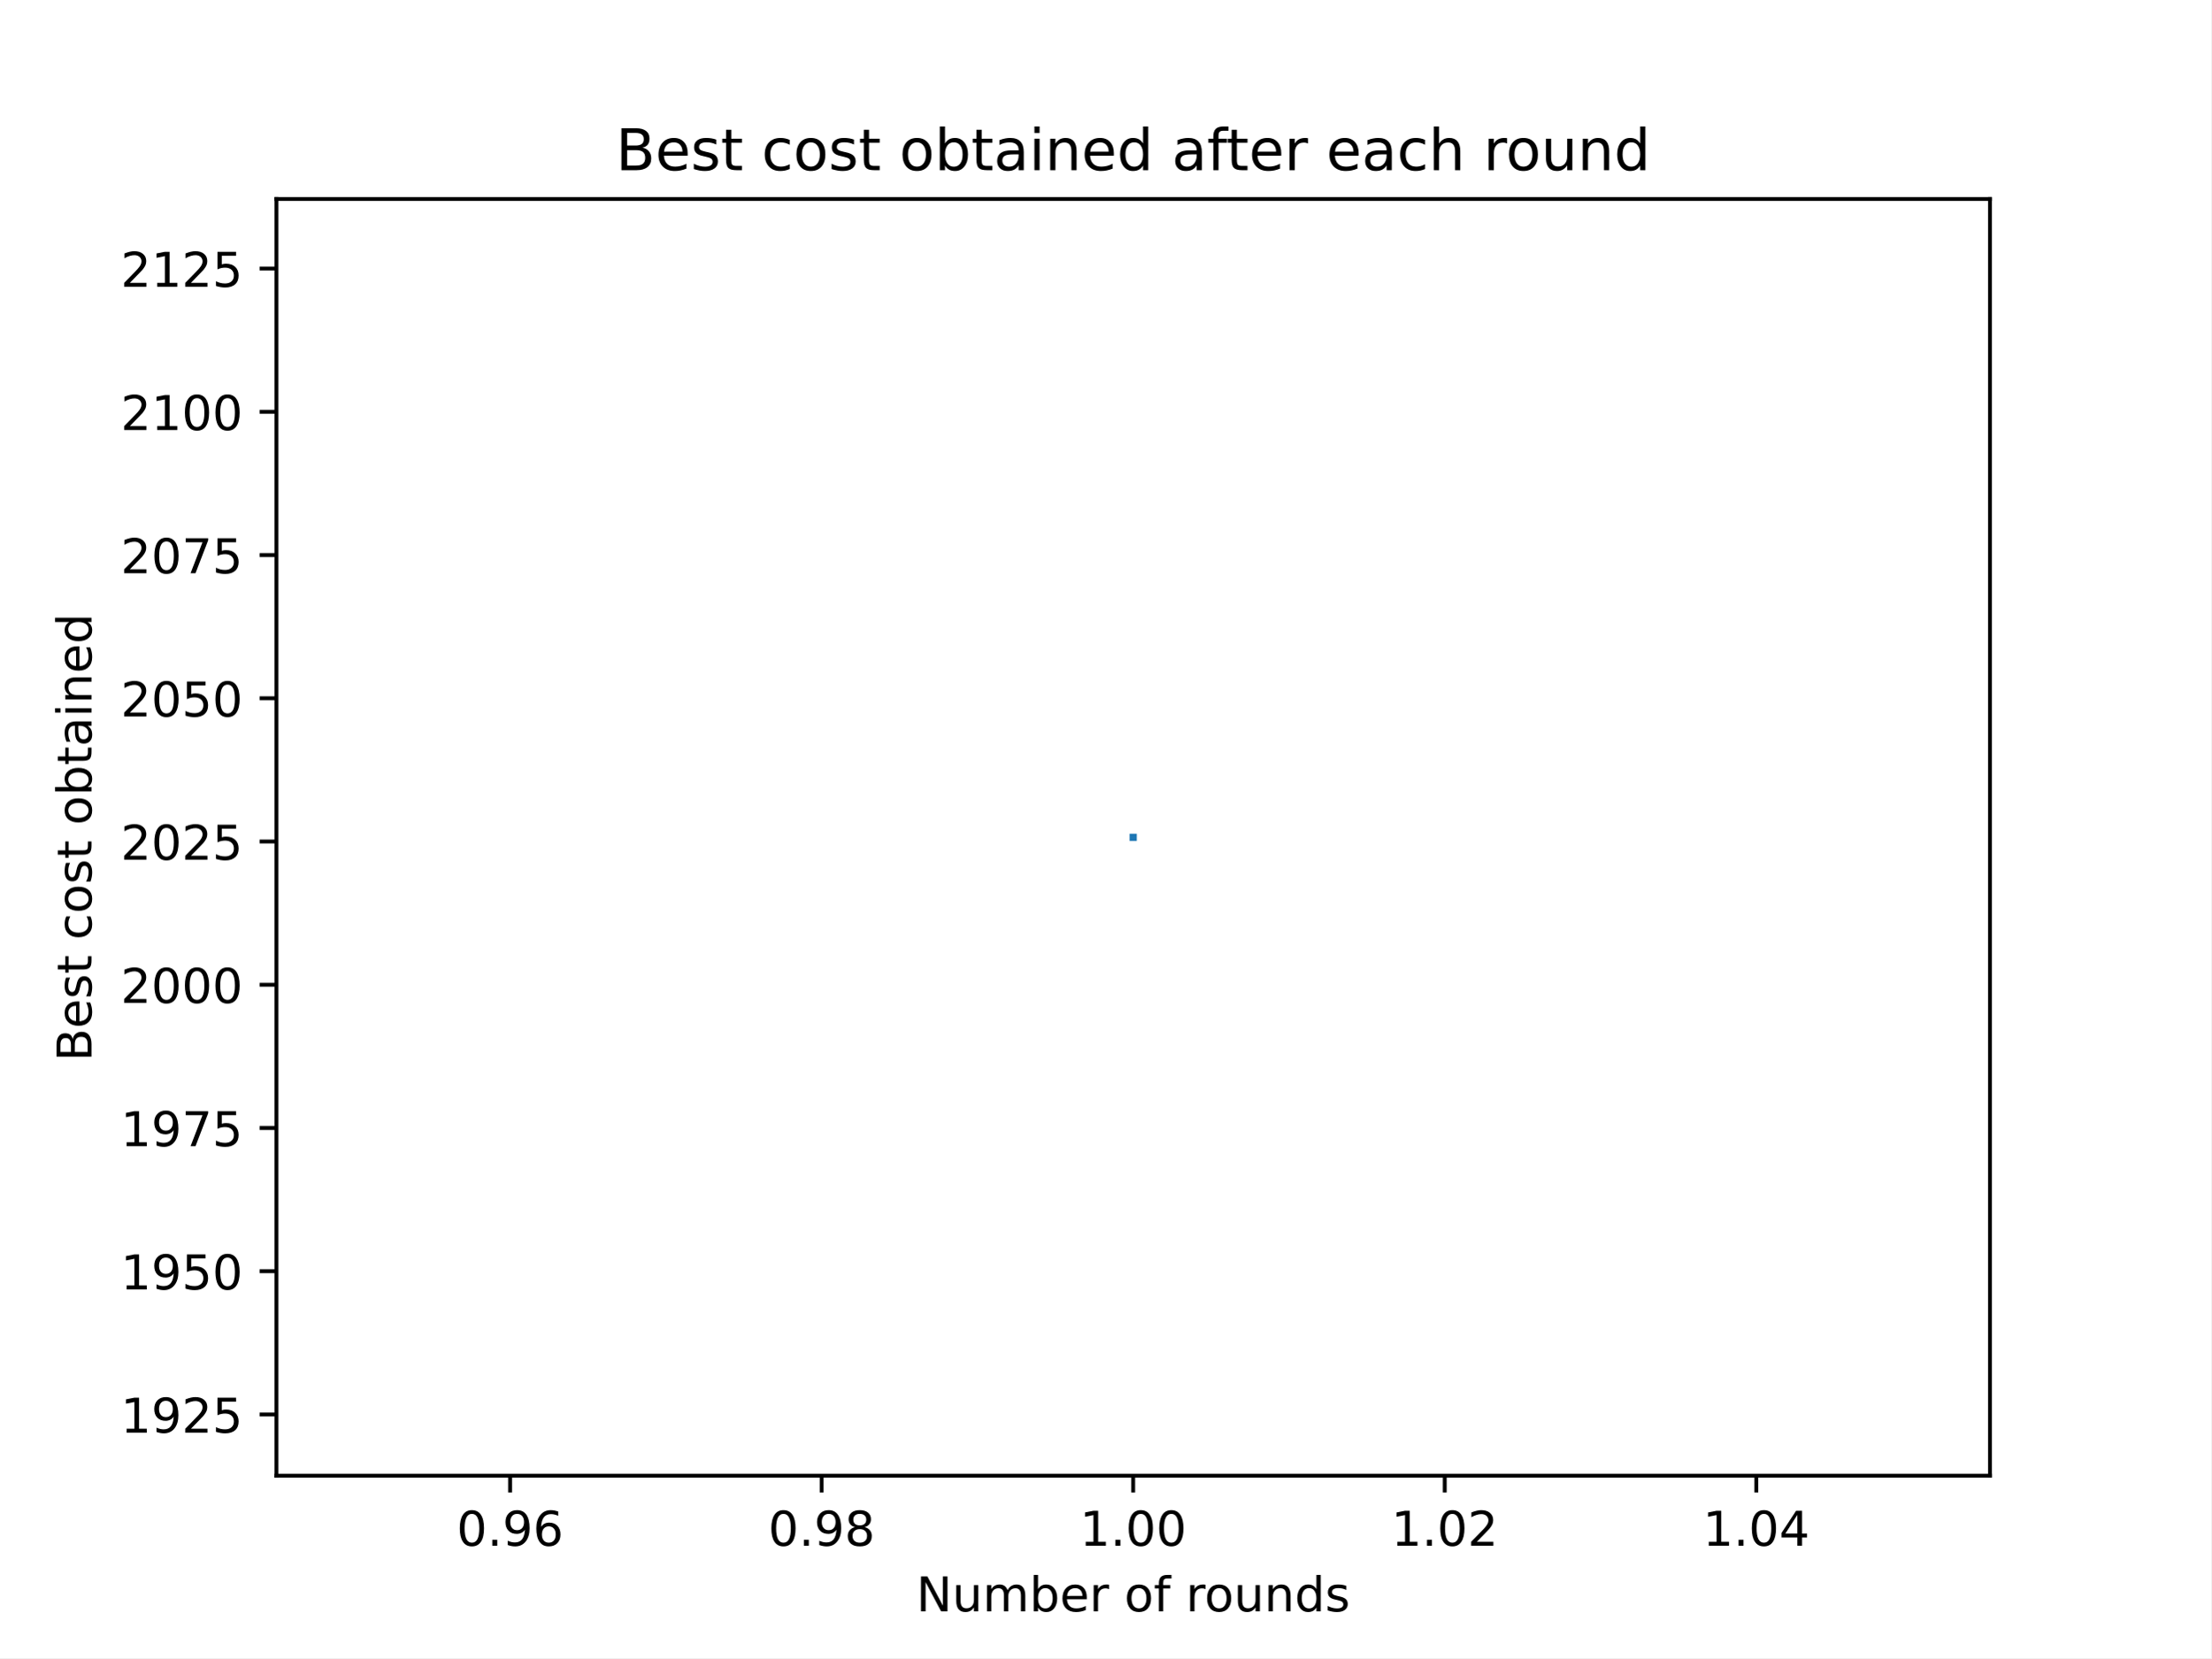
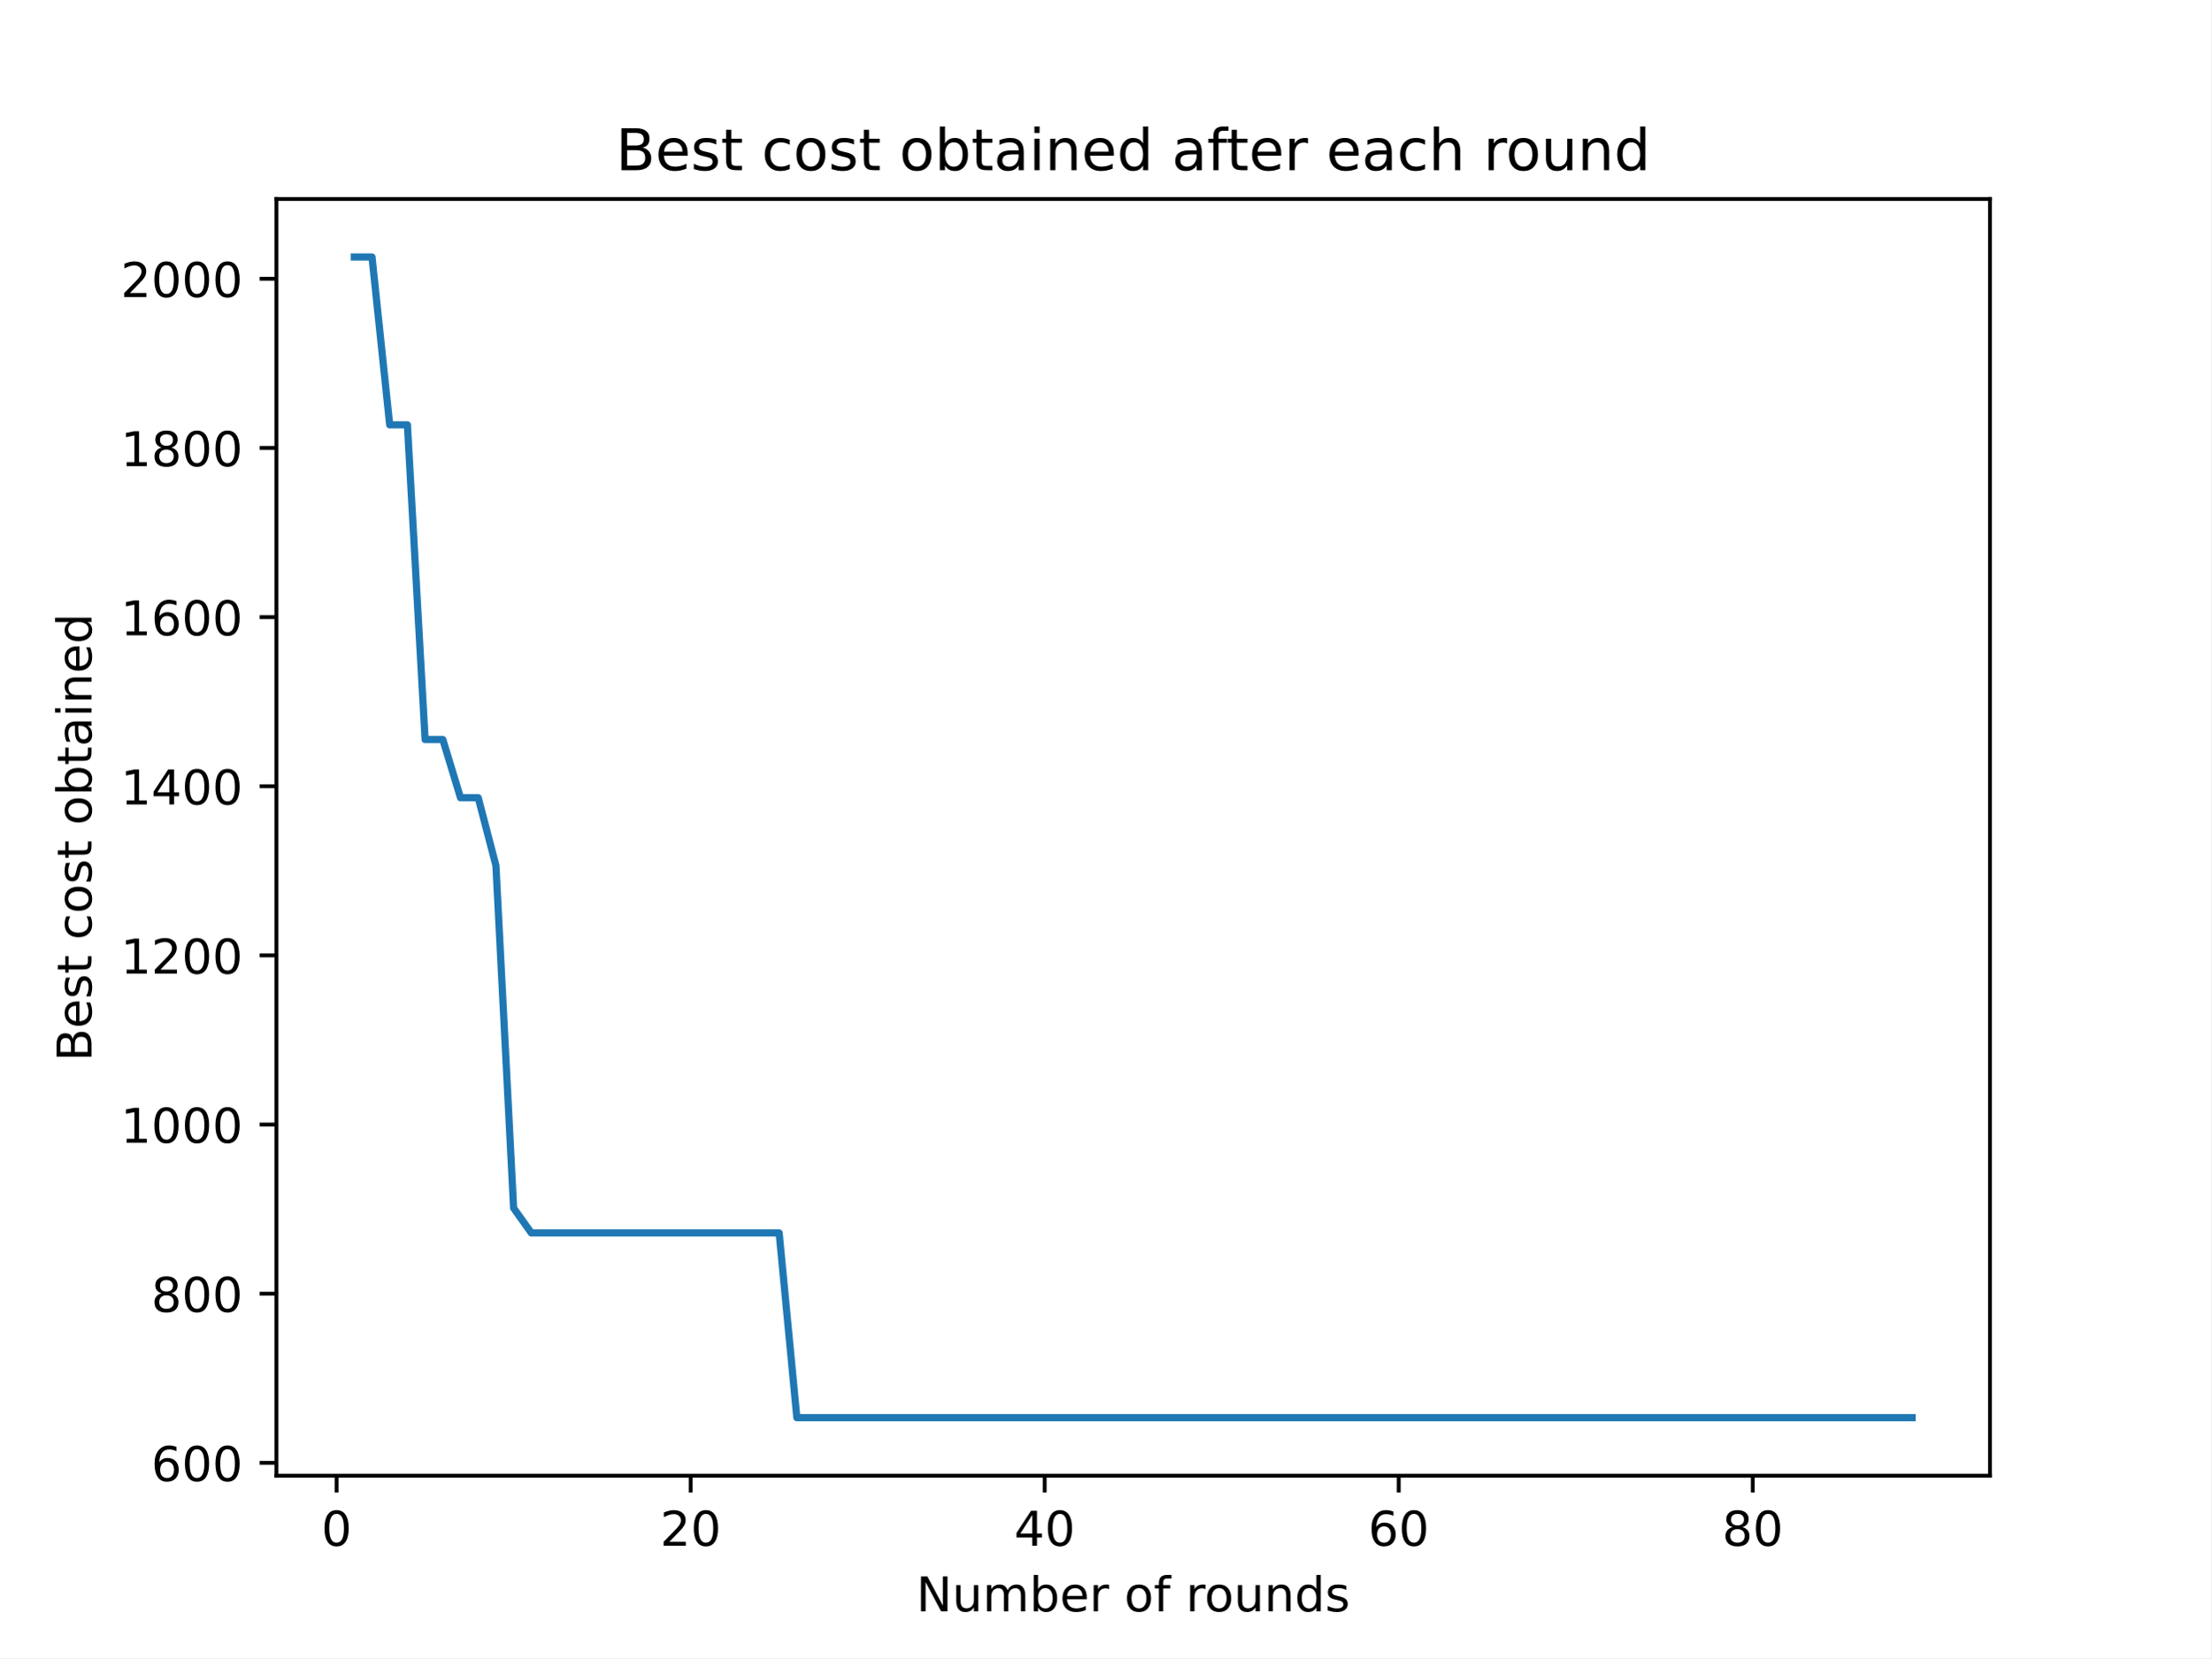
<svg xmlns="http://www.w3.org/2000/svg" xmlns:xlink="http://www.w3.org/1999/xlink" height="345.6pt" version="1.1" viewBox="0 0 460.8 345.6" width="460.8pt">
  <defs>
    <style type="text/css">*{stroke-linecap:butt;stroke-linejoin:round;}</style>
  </defs>
  <g id="figure_1">
    <g id="patch_1">
      <path d="M 0 345.6  L 460.8 345.6  L 460.8 0  L 0 0  z " style="fill:#ffffff;" />
    </g>
    <g id="axes_1">
      <g id="patch_2">
        <path d="M 57.6 307.584  L 414.72 307.584  L 414.72 41.472  L 57.6 41.472  z " style="fill:#ffffff;" />
      </g>
      <g id="matplotlib.axis_1">
        <g id="xtick_1">
          <g id="line2d_1">
            <defs>
-               <path d="M 0 0  L 0 3.5  " id="mc50221a71f" style="stroke:#000000;stroke-width:0.8;" />
+               <path d="M 0 0  L 0 3.5  " id="mb5a90356cd" style="stroke:#000000;stroke-width:0.8;" />
            </defs>
            <g>
-               <use style="stroke:#000000;stroke-width:0.8;" x="106.298" xlink:href="#mc50221a71f" y="307.584" />
+               <use style="stroke:#000000;stroke-width:0.8;" x="70.143" xlink:href="#mb5a90356cd" y="307.584" />
            </g>
          </g>
          <g id="text_1">
-             <g transform="translate(95.16537 322.1824)scale(0.1 -0.1)">
+             <g transform="translate(66.96222 322.1824)scale(0.1 -0.1)">
              <defs>
                <path d="M 31.781 66.406  Q 24.172 66.406 20.328 58.906  Q 16.5 51.422 16.5 36.375  Q 16.5 21.391 20.328 13.891  Q 24.172 6.391 31.781 6.391  Q 39.453 6.391 43.281 13.891  Q 47.125 21.391 47.125 36.375  Q 47.125 51.422 43.281 58.906  Q 39.453 66.406 31.781 66.406  z M 31.781 74.219  Q 44.047 74.219 50.516 64.516  Q 56.984 54.828 56.984 36.375  Q 56.984 17.969 50.516 8.266  Q 44.047 -1.422 31.781 -1.422  Q 19.531 -1.422 13.062 8.266  Q 6.594 17.969 6.594 36.375  Q 6.594 54.828 13.062 64.516  Q 19.531 74.219 31.781 74.219  z " id="DejaVuSans-48" />
-                 <path d="M 10.688 12.406  L 21 12.406  L 21 0  L 10.688 0  z " id="DejaVuSans-46" />
-                 <path d="M 10.984 1.516  L 10.984 10.5  Q 14.703 8.734 18.5 7.812  Q 22.312 6.891 25.984 6.891  Q 35.75 6.891 40.891 13.453  Q 46.047 20.016 46.781 33.406  Q 43.953 29.203 39.594 26.953  Q 35.25 24.703 29.984 24.703  Q 19.047 24.703 12.672 31.312  Q 6.297 37.938 6.297 49.422  Q 6.297 60.641 12.938 67.422  Q 19.578 74.219 30.609 74.219  Q 43.266 74.219 49.922 64.516  Q 56.594 54.828 56.594 36.375  Q 56.594 19.141 48.406 8.859  Q 40.234 -1.422 26.422 -1.422  Q 22.703 -1.422 18.891 -0.688  Q 15.094 0.047 10.984 1.516  z M 30.609 32.422  Q 37.25 32.422 41.125 36.953  Q 45.016 41.5 45.016 49.422  Q 45.016 57.281 41.125 61.844  Q 37.25 66.406 30.609 66.406  Q 23.969 66.406 20.094 61.844  Q 16.219 57.281 16.219 49.422  Q 16.219 41.5 20.094 36.953  Q 23.969 32.422 30.609 32.422  z " id="DejaVuSans-57" />
-                 <path d="M 33.016 40.375  Q 26.375 40.375 22.484 35.828  Q 18.609 31.297 18.609 23.391  Q 18.609 15.531 22.484 10.953  Q 26.375 6.391 33.016 6.391  Q 39.656 6.391 43.531 10.953  Q 47.406 15.531 47.406 23.391  Q 47.406 31.297 43.531 35.828  Q 39.656 40.375 33.016 40.375  z M 52.594 71.297  L 52.594 62.312  Q 48.875 64.062 45.094 64.984  Q 41.312 65.922 37.594 65.922  Q 27.828 65.922 22.672 59.328  Q 17.531 52.734 16.797 39.406  Q 19.672 43.656 24.016 45.922  Q 28.375 48.188 33.594 48.188  Q 44.578 48.188 50.953 41.516  Q 57.328 34.859 57.328 23.391  Q 57.328 12.156 50.688 5.359  Q 44.047 -1.422 33.016 -1.422  Q 20.359 -1.422 13.672 8.266  Q 6.984 17.969 6.984 36.375  Q 6.984 53.656 15.188 63.938  Q 23.391 74.219 37.203 74.219  Q 40.922 74.219 44.703 73.484  Q 48.484 72.75 52.594 71.297  z " id="DejaVuSans-54" />
              </defs>
              <use xlink:href="#DejaVuSans-48" />
-               <use x="63.623" xlink:href="#DejaVuSans-46" />
-               <use x="95.41" xlink:href="#DejaVuSans-57" />
-               <use x="159.033" xlink:href="#DejaVuSans-54" />
            </g>
          </g>
        </g>
        <g id="xtick_2">
          <g id="line2d_2">
            <g>
-               <use style="stroke:#000000;stroke-width:0.8;" x="171.229" xlink:href="#mc50221a71f" y="307.584" />
+               <use style="stroke:#000000;stroke-width:0.8;" x="143.929" xlink:href="#mb5a90356cd" y="307.584" />
            </g>
          </g>
          <g id="text_2">
-             <g transform="translate(160.0963 322.1824)scale(0.1 -0.1)">
-               <defs>
-                 <path d="M 31.781 34.625  Q 24.75 34.625 20.719 30.859  Q 16.703 27.094 16.703 20.516  Q 16.703 13.922 20.719 10.156  Q 24.75 6.391 31.781 6.391  Q 38.812 6.391 42.859 10.172  Q 46.922 13.969 46.922 20.516  Q 46.922 27.094 42.891 30.859  Q 38.875 34.625 31.781 34.625  z M 21.922 38.812  Q 15.578 40.375 12.031 44.719  Q 8.5 49.078 8.5 55.328  Q 8.5 64.062 14.719 69.141  Q 20.953 74.219 31.781 74.219  Q 42.672 74.219 48.875 69.141  Q 55.078 64.062 55.078 55.328  Q 55.078 49.078 51.531 44.719  Q 48 40.375 41.703 38.812  Q 48.828 37.156 52.797 32.312  Q 56.781 27.484 56.781 20.516  Q 56.781 9.906 50.312 4.234  Q 43.844 -1.422 31.781 -1.422  Q 19.734 -1.422 13.25 4.234  Q 6.781 9.906 6.781 20.516  Q 6.781 27.484 10.781 32.312  Q 14.797 37.156 21.922 38.812  z M 18.312 54.391  Q 18.312 48.734 21.844 45.562  Q 25.391 42.391 31.781 42.391  Q 38.141 42.391 41.719 45.562  Q 45.312 48.734 45.312 54.391  Q 45.312 60.062 41.719 63.234  Q 38.141 66.406 31.781 66.406  Q 25.391 66.406 21.844 63.234  Q 18.312 60.062 18.312 54.391  z " id="DejaVuSans-56" />
-               </defs>
-               <use xlink:href="#DejaVuSans-48" />
-               <use x="63.623" xlink:href="#DejaVuSans-46" />
-               <use x="95.41" xlink:href="#DejaVuSans-57" />
-               <use x="159.033" xlink:href="#DejaVuSans-56" />
+             <g transform="translate(137.5661 322.1824)scale(0.1 -0.1)">
+               <defs>
+                 <path d="M 19.188 8.297  L 53.609 8.297  L 53.609 0  L 7.328 0  L 7.328 8.297  Q 12.938 14.109 22.625 23.891  Q 32.328 33.688 34.812 36.531  Q 39.547 41.844 41.422 45.531  Q 43.312 49.219 43.312 52.781  Q 43.312 58.594 39.234 62.25  Q 35.156 65.922 28.609 65.922  Q 23.969 65.922 18.812 64.312  Q 13.672 62.703 7.812 59.422  L 7.812 69.391  Q 13.766 71.781 18.938 73  Q 24.125 74.219 28.422 74.219  Q 39.75 74.219 46.484 68.547  Q 53.219 62.891 53.219 53.422  Q 53.219 48.922 51.531 44.891  Q 49.859 40.875 45.406 35.406  Q 44.188 33.984 37.641 27.219  Q 31.109 20.453 19.188 8.297  z " id="DejaVuSans-50" />
+               </defs>
+               <use xlink:href="#DejaVuSans-50" />
+               <use x="63.623" xlink:href="#DejaVuSans-48" />
            </g>
          </g>
        </g>
        <g id="xtick_3">
          <g id="line2d_3">
            <g>
-               <use style="stroke:#000000;stroke-width:0.8;" x="236.16" xlink:href="#mc50221a71f" y="307.584" />
+               <use style="stroke:#000000;stroke-width:0.8;" x="217.714" xlink:href="#mb5a90356cd" y="307.584" />
            </g>
          </g>
          <g id="text_3">
-             <g transform="translate(225.0272 322.1824)scale(0.1 -0.1)">
-               <defs>
-                 <path d="M 12.406 8.297  L 28.516 8.297  L 28.516 63.922  L 10.984 60.406  L 10.984 69.391  L 28.422 72.906  L 38.281 72.906  L 38.281 8.297  L 54.391 8.297  L 54.391 0  L 12.406 0  z " id="DejaVuSans-49" />
-               </defs>
-               <use xlink:href="#DejaVuSans-49" />
-               <use x="63.623" xlink:href="#DejaVuSans-46" />
-               <use x="95.41" xlink:href="#DejaVuSans-48" />
-               <use x="159.033" xlink:href="#DejaVuSans-48" />
+             <g transform="translate(211.3512 322.1824)scale(0.1 -0.1)">
+               <defs>
+                 <path d="M 37.797 64.312  L 12.891 25.391  L 37.797 25.391  z M 35.203 72.906  L 47.609 72.906  L 47.609 25.391  L 58.016 25.391  L 58.016 17.188  L 47.609 17.188  L 47.609 0  L 37.797 0  L 37.797 17.188  L 4.891 17.188  L 4.891 26.703  z " id="DejaVuSans-52" />
+               </defs>
+               <use xlink:href="#DejaVuSans-52" />
+               <use x="63.623" xlink:href="#DejaVuSans-48" />
            </g>
          </g>
        </g>
        <g id="xtick_4">
          <g id="line2d_4">
            <g>
-               <use style="stroke:#000000;stroke-width:0.8;" x="301.091" xlink:href="#mc50221a71f" y="307.584" />
+               <use style="stroke:#000000;stroke-width:0.8;" x="291.499" xlink:href="#mb5a90356cd" y="307.584" />
            </g>
          </g>
          <g id="text_4">
-             <g transform="translate(289.9581 322.1824)scale(0.1 -0.1)">
-               <defs>
-                 <path d="M 19.188 8.297  L 53.609 8.297  L 53.609 0  L 7.328 0  L 7.328 8.297  Q 12.938 14.109 22.625 23.891  Q 32.328 33.688 34.812 36.531  Q 39.547 41.844 41.422 45.531  Q 43.312 49.219 43.312 52.781  Q 43.312 58.594 39.234 62.25  Q 35.156 65.922 28.609 65.922  Q 23.969 65.922 18.812 64.312  Q 13.672 62.703 7.812 59.422  L 7.812 69.391  Q 13.766 71.781 18.938 73  Q 24.125 74.219 28.422 74.219  Q 39.75 74.219 46.484 68.547  Q 53.219 62.891 53.219 53.422  Q 53.219 48.922 51.531 44.891  Q 49.859 40.875 45.406 35.406  Q 44.188 33.984 37.641 27.219  Q 31.109 20.453 19.188 8.297  z " id="DejaVuSans-50" />
-               </defs>
-               <use xlink:href="#DejaVuSans-49" />
-               <use x="63.623" xlink:href="#DejaVuSans-46" />
-               <use x="95.41" xlink:href="#DejaVuSans-48" />
-               <use x="159.033" xlink:href="#DejaVuSans-50" />
+             <g transform="translate(285.1363 322.1824)scale(0.1 -0.1)">
+               <defs>
+                 <path d="M 33.016 40.375  Q 26.375 40.375 22.484 35.828  Q 18.609 31.297 18.609 23.391  Q 18.609 15.531 22.484 10.953  Q 26.375 6.391 33.016 6.391  Q 39.656 6.391 43.531 10.953  Q 47.406 15.531 47.406 23.391  Q 47.406 31.297 43.531 35.828  Q 39.656 40.375 33.016 40.375  z M 52.594 71.297  L 52.594 62.312  Q 48.875 64.062 45.094 64.984  Q 41.312 65.922 37.594 65.922  Q 27.828 65.922 22.672 59.328  Q 17.531 52.734 16.797 39.406  Q 19.672 43.656 24.016 45.922  Q 28.375 48.188 33.594 48.188  Q 44.578 48.188 50.953 41.516  Q 57.328 34.859 57.328 23.391  Q 57.328 12.156 50.688 5.359  Q 44.047 -1.422 33.016 -1.422  Q 20.359 -1.422 13.672 8.266  Q 6.984 17.969 6.984 36.375  Q 6.984 53.656 15.188 63.938  Q 23.391 74.219 37.203 74.219  Q 40.922 74.219 44.703 73.484  Q 48.484 72.75 52.594 71.297  z " id="DejaVuSans-54" />
+               </defs>
+               <use xlink:href="#DejaVuSans-54" />
+               <use x="63.623" xlink:href="#DejaVuSans-48" />
            </g>
          </g>
        </g>
        <g id="xtick_5">
          <g id="line2d_5">
            <g>
-               <use style="stroke:#000000;stroke-width:0.8;" x="366.022" xlink:href="#mc50221a71f" y="307.584" />
+               <use style="stroke:#000000;stroke-width:0.8;" x="365.284" xlink:href="#mb5a90356cd" y="307.584" />
            </g>
          </g>
          <g id="text_5">
-             <g transform="translate(354.889 322.1824)scale(0.1 -0.1)">
-               <defs>
-                 <path d="M 37.797 64.312  L 12.891 25.391  L 37.797 25.391  z M 35.203 72.906  L 47.609 72.906  L 47.609 25.391  L 58.016 25.391  L 58.016 17.188  L 47.609 17.188  L 47.609 0  L 37.797 0  L 37.797 17.188  L 4.891 17.188  L 4.891 26.703  z " id="DejaVuSans-52" />
-               </defs>
-               <use xlink:href="#DejaVuSans-49" />
-               <use x="63.623" xlink:href="#DejaVuSans-46" />
-               <use x="95.41" xlink:href="#DejaVuSans-48" />
-               <use x="159.033" xlink:href="#DejaVuSans-52" />
+             <g transform="translate(358.9215 322.1824)scale(0.1 -0.1)">
+               <defs>
+                 <path d="M 31.781 34.625  Q 24.75 34.625 20.719 30.859  Q 16.703 27.094 16.703 20.516  Q 16.703 13.922 20.719 10.156  Q 24.75 6.391 31.781 6.391  Q 38.812 6.391 42.859 10.172  Q 46.922 13.969 46.922 20.516  Q 46.922 27.094 42.891 30.859  Q 38.875 34.625 31.781 34.625  z M 21.922 38.812  Q 15.578 40.375 12.031 44.719  Q 8.5 49.078 8.5 55.328  Q 8.5 64.062 14.719 69.141  Q 20.953 74.219 31.781 74.219  Q 42.672 74.219 48.875 69.141  Q 55.078 64.062 55.078 55.328  Q 55.078 49.078 51.531 44.719  Q 48 40.375 41.703 38.812  Q 48.828 37.156 52.797 32.312  Q 56.781 27.484 56.781 20.516  Q 56.781 9.906 50.312 4.234  Q 43.844 -1.422 31.781 -1.422  Q 19.734 -1.422 13.25 4.234  Q 6.781 9.906 6.781 20.516  Q 6.781 27.484 10.781 32.312  Q 14.797 37.156 21.922 38.812  z M 18.312 54.391  Q 18.312 48.734 21.844 45.562  Q 25.391 42.391 31.781 42.391  Q 38.141 42.391 41.719 45.562  Q 45.312 48.734 45.312 54.391  Q 45.312 60.062 41.719 63.234  Q 38.141 66.406 31.781 66.406  Q 25.391 66.406 21.844 63.234  Q 18.312 60.062 18.312 54.391  z " id="DejaVuSans-56" />
+               </defs>
+               <use xlink:href="#DejaVuSans-56" />
+               <use x="63.623" xlink:href="#DejaVuSans-48" />
            </g>
          </g>
        </g>
        <g id="text_6">
          <g transform="translate(190.9577 335.8606)scale(0.1 -0.1)">
            <defs>
              <path d="M 9.812 72.906  L 23.094 72.906  L 55.422 11.922  L 55.422 72.906  L 64.984 72.906  L 64.984 0  L 51.703 0  L 19.391 60.984  L 19.391 0  L 9.812 0  z " id="DejaVuSans-78" />
              <path d="M 8.5 21.578  L 8.5 54.688  L 17.484 54.688  L 17.484 21.922  Q 17.484 14.156 20.5 10.266  Q 23.531 6.391 29.594 6.391  Q 36.859 6.391 41.078 11.031  Q 45.312 15.672 45.312 23.688  L 45.312 54.688  L 54.297 54.688  L 54.297 0  L 45.312 0  L 45.312 8.406  Q 42.047 3.422 37.719 1  Q 33.406 -1.422 27.688 -1.422  Q 18.266 -1.422 13.375 4.438  Q 8.5 10.297 8.5 21.578  z M 31.109 56  z " id="DejaVuSans-117" />
              <path d="M 52 44.188  Q 55.375 50.25 60.062 53.125  Q 64.75 56 71.094 56  Q 79.641 56 84.281 50.016  Q 88.922 44.047 88.922 33.016  L 88.922 0  L 79.891 0  L 79.891 32.719  Q 79.891 40.578 77.094 44.375  Q 74.312 48.188 68.609 48.188  Q 61.625 48.188 57.562 43.547  Q 53.516 38.922 53.516 30.906  L 53.516 0  L 44.484 0  L 44.484 32.719  Q 44.484 40.625 41.703 44.406  Q 38.922 48.188 33.109 48.188  Q 26.219 48.188 22.156 43.531  Q 18.109 38.875 18.109 30.906  L 18.109 0  L 9.078 0  L 9.078 54.688  L 18.109 54.688  L 18.109 46.188  Q 21.188 51.219 25.484 53.609  Q 29.781 56 35.688 56  Q 41.656 56 45.828 52.969  Q 50 49.953 52 44.188  z " id="DejaVuSans-109" />
              <path d="M 48.688 27.297  Q 48.688 37.203 44.609 42.844  Q 40.531 48.484 33.406 48.484  Q 26.266 48.484 22.188 42.844  Q 18.109 37.203 18.109 27.297  Q 18.109 17.391 22.188 11.75  Q 26.266 6.109 33.406 6.109  Q 40.531 6.109 44.609 11.75  Q 48.688 17.391 48.688 27.297  z M 18.109 46.391  Q 20.953 51.266 25.266 53.625  Q 29.594 56 35.594 56  Q 45.562 56 51.781 48.094  Q 58.016 40.188 58.016 27.297  Q 58.016 14.406 51.781 6.484  Q 45.562 -1.422 35.594 -1.422  Q 29.594 -1.422 25.266 0.953  Q 20.953 3.328 18.109 8.203  L 18.109 0  L 9.078 0  L 9.078 75.984  L 18.109 75.984  z " id="DejaVuSans-98" />
              <path d="M 56.203 29.594  L 56.203 25.203  L 14.891 25.203  Q 15.484 15.922 20.484 11.062  Q 25.484 6.203 34.422 6.203  Q 39.594 6.203 44.453 7.469  Q 49.312 8.734 54.109 11.281  L 54.109 2.781  Q 49.266 0.734 44.188 -0.344  Q 39.109 -1.422 33.891 -1.422  Q 20.797 -1.422 13.156 6.188  Q 5.516 13.812 5.516 26.812  Q 5.516 40.234 12.766 48.109  Q 20.016 56 32.328 56  Q 43.359 56 49.781 48.891  Q 56.203 41.797 56.203 29.594  z M 47.219 32.234  Q 47.125 39.594 43.094 43.984  Q 39.062 48.391 32.422 48.391  Q 24.906 48.391 20.391 44.141  Q 15.875 39.891 15.188 32.172  z " id="DejaVuSans-101" />
              <path d="M 41.109 46.297  Q 39.594 47.172 37.812 47.578  Q 36.031 48 33.891 48  Q 26.266 48 22.188 43.047  Q 18.109 38.094 18.109 28.812  L 18.109 0  L 9.078 0  L 9.078 54.688  L 18.109 54.688  L 18.109 46.188  Q 20.953 51.172 25.484 53.578  Q 30.031 56 36.531 56  Q 37.453 56 38.578 55.875  Q 39.703 55.766 41.062 55.516  z " id="DejaVuSans-114" />
              <path id="DejaVuSans-32" />
              <path d="M 30.609 48.391  Q 23.391 48.391 19.188 42.75  Q 14.984 37.109 14.984 27.297  Q 14.984 17.484 19.156 11.844  Q 23.344 6.203 30.609 6.203  Q 37.797 6.203 41.984 11.859  Q 46.188 17.531 46.188 27.297  Q 46.188 37.016 41.984 42.703  Q 37.797 48.391 30.609 48.391  z M 30.609 56  Q 42.328 56 49.016 48.375  Q 55.719 40.766 55.719 27.297  Q 55.719 13.875 49.016 6.219  Q 42.328 -1.422 30.609 -1.422  Q 18.844 -1.422 12.172 6.219  Q 5.516 13.875 5.516 27.297  Q 5.516 40.766 12.172 48.375  Q 18.844 56 30.609 56  z " id="DejaVuSans-111" />
              <path d="M 37.109 75.984  L 37.109 68.5  L 28.516 68.5  Q 23.688 68.5 21.797 66.547  Q 19.922 64.594 19.922 59.516  L 19.922 54.688  L 34.719 54.688  L 34.719 47.703  L 19.922 47.703  L 19.922 0  L 10.891 0  L 10.891 47.703  L 2.297 47.703  L 2.297 54.688  L 10.891 54.688  L 10.891 58.5  Q 10.891 67.625 15.141 71.797  Q 19.391 75.984 28.609 75.984  z " id="DejaVuSans-102" />
              <path d="M 54.891 33.016  L 54.891 0  L 45.906 0  L 45.906 32.719  Q 45.906 40.484 42.875 44.328  Q 39.844 48.188 33.797 48.188  Q 26.516 48.188 22.312 43.547  Q 18.109 38.922 18.109 30.906  L 18.109 0  L 9.078 0  L 9.078 54.688  L 18.109 54.688  L 18.109 46.188  Q 21.344 51.125 25.703 53.562  Q 30.078 56 35.797 56  Q 45.219 56 50.047 50.172  Q 54.891 44.344 54.891 33.016  z " id="DejaVuSans-110" />
              <path d="M 45.406 46.391  L 45.406 75.984  L 54.391 75.984  L 54.391 0  L 45.406 0  L 45.406 8.203  Q 42.578 3.328 38.25 0.953  Q 33.938 -1.422 27.875 -1.422  Q 17.969 -1.422 11.734 6.484  Q 5.516 14.406 5.516 27.297  Q 5.516 40.188 11.734 48.094  Q 17.969 56 27.875 56  Q 33.938 56 38.25 53.625  Q 42.578 51.266 45.406 46.391  z M 14.797 27.297  Q 14.797 17.391 18.875 11.75  Q 22.953 6.109 30.078 6.109  Q 37.203 6.109 41.297 11.75  Q 45.406 17.391 45.406 27.297  Q 45.406 37.203 41.297 42.844  Q 37.203 48.484 30.078 48.484  Q 22.953 48.484 18.875 42.844  Q 14.797 37.203 14.797 27.297  z " id="DejaVuSans-100" />
              <path d="M 44.281 53.078  L 44.281 44.578  Q 40.484 46.531 36.375 47.5  Q 32.281 48.484 27.875 48.484  Q 21.188 48.484 17.844 46.438  Q 14.5 44.391 14.5 40.281  Q 14.5 37.156 16.891 35.375  Q 19.281 33.594 26.516 31.984  L 29.594 31.297  Q 39.156 29.25 43.188 25.516  Q 47.219 21.781 47.219 15.094  Q 47.219 7.469 41.188 3.016  Q 35.156 -1.422 24.609 -1.422  Q 20.219 -1.422 15.453 -0.562  Q 10.688 0.297 5.422 2  L 5.422 11.281  Q 10.406 8.688 15.234 7.391  Q 20.062 6.109 24.812 6.109  Q 31.156 6.109 34.562 8.281  Q 37.984 10.453 37.984 14.406  Q 37.984 18.062 35.516 20.016  Q 33.062 21.969 24.703 23.781  L 21.578 24.516  Q 13.234 26.266 9.516 29.906  Q 5.812 33.547 5.812 39.891  Q 5.812 47.609 11.281 51.797  Q 16.75 56 26.812 56  Q 31.781 56 36.172 55.266  Q 40.578 54.547 44.281 53.078  z " id="DejaVuSans-115" />
            </defs>
            <use xlink:href="#DejaVuSans-78" />
            <use x="74.805" xlink:href="#DejaVuSans-117" />
            <use x="138.184" xlink:href="#DejaVuSans-109" />
            <use x="235.596" xlink:href="#DejaVuSans-98" />
            <use x="299.072" xlink:href="#DejaVuSans-101" />
            <use x="360.596" xlink:href="#DejaVuSans-114" />
            <use x="401.709" xlink:href="#DejaVuSans-32" />
            <use x="433.496" xlink:href="#DejaVuSans-111" />
            <use x="494.678" xlink:href="#DejaVuSans-102" />
            <use x="529.883" xlink:href="#DejaVuSans-32" />
            <use x="561.67" xlink:href="#DejaVuSans-114" />
            <use x="600.533" xlink:href="#DejaVuSans-111" />
            <use x="661.715" xlink:href="#DejaVuSans-117" />
            <use x="725.094" xlink:href="#DejaVuSans-110" />
            <use x="788.473" xlink:href="#DejaVuSans-100" />
            <use x="851.949" xlink:href="#DejaVuSans-115" />
          </g>
        </g>
      </g>
      <g id="matplotlib.axis_2">
        <g id="ytick_1">
          <g id="line2d_6">
            <defs>
-               <path d="M 0 0  L -3.5 0  " id="m6717737a5a" style="stroke:#000000;stroke-width:0.8;" />
+               <path d="M 0 0  L -3.5 0  " id="mfc3b78412e" style="stroke:#000000;stroke-width:0.8;" />
            </defs>
            <g>
-               <use style="stroke:#000000;stroke-width:0.8;" x="57.6" xlink:href="#m6717737a5a" y="294.818" />
+               <use style="stroke:#000000;stroke-width:0.8;" x="57.6" xlink:href="#mfc3b78412e" y="304.907" />
            </g>
          </g>
          <g id="text_7">
-             <g transform="translate(25.15 298.6171)scale(0.1 -0.1)">
-               <defs>
-                 <path d="M 10.797 72.906  L 49.516 72.906  L 49.516 64.594  L 19.828 64.594  L 19.828 46.734  Q 21.969 47.469 24.109 47.828  Q 26.266 48.188 28.422 48.188  Q 40.625 48.188 47.75 41.5  Q 54.891 34.812 54.891 23.391  Q 54.891 11.625 47.562 5.094  Q 40.234 -1.422 26.906 -1.422  Q 22.312 -1.422 17.547 -0.641  Q 12.797 0.141 7.719 1.703  L 7.719 11.625  Q 12.109 9.234 16.797 8.062  Q 21.484 6.891 26.703 6.891  Q 35.156 6.891 40.078 11.328  Q 45.016 15.766 45.016 23.391  Q 45.016 31 40.078 35.438  Q 35.156 39.891 26.703 39.891  Q 22.75 39.891 18.812 39.016  Q 14.891 38.141 10.797 36.281  z " id="DejaVuSans-53" />
-               </defs>
-               <use xlink:href="#DejaVuSans-49" />
-               <use x="63.623" xlink:href="#DejaVuSans-57" />
-               <use x="127.246" xlink:href="#DejaVuSans-50" />
-               <use x="190.869" xlink:href="#DejaVuSans-53" />
+             <g transform="translate(31.5125 308.706)scale(0.1 -0.1)">
+               <use xlink:href="#DejaVuSans-54" />
+               <use x="63.623" xlink:href="#DejaVuSans-48" />
+               <use x="127.246" xlink:href="#DejaVuSans-48" />
            </g>
          </g>
        </g>
        <g id="ytick_2">
          <g id="line2d_7">
            <g>
-               <use style="stroke:#000000;stroke-width:0.8;" x="57.6" xlink:href="#m6717737a5a" y="264.962" />
+               <use style="stroke:#000000;stroke-width:0.8;" x="57.6" xlink:href="#mfc3b78412e" y="269.649" />
            </g>
          </g>
          <g id="text_8">
-             <g transform="translate(25.15 268.7611)scale(0.1 -0.1)">
-               <use xlink:href="#DejaVuSans-49" />
-               <use x="63.623" xlink:href="#DejaVuSans-57" />
-               <use x="127.246" xlink:href="#DejaVuSans-53" />
-               <use x="190.869" xlink:href="#DejaVuSans-48" />
+             <g transform="translate(31.5125 273.4484)scale(0.1 -0.1)">
+               <use xlink:href="#DejaVuSans-56" />
+               <use x="63.623" xlink:href="#DejaVuSans-48" />
+               <use x="127.246" xlink:href="#DejaVuSans-48" />
            </g>
          </g>
        </g>
        <g id="ytick_3">
          <g id="line2d_8">
            <g>
-               <use style="stroke:#000000;stroke-width:0.8;" x="57.6" xlink:href="#m6717737a5a" y="235.106" />
+               <use style="stroke:#000000;stroke-width:0.8;" x="57.6" xlink:href="#mfc3b78412e" y="234.391" />
            </g>
          </g>
          <g id="text_9">
-             <g transform="translate(25.15 238.9051)scale(0.1 -0.1)">
-               <defs>
-                 <path d="M 8.203 72.906  L 55.078 72.906  L 55.078 68.703  L 28.609 0  L 18.312 0  L 43.219 64.594  L 8.203 64.594  z " id="DejaVuSans-55" />
-               </defs>
-               <use xlink:href="#DejaVuSans-49" />
-               <use x="63.623" xlink:href="#DejaVuSans-57" />
-               <use x="127.246" xlink:href="#DejaVuSans-55" />
-               <use x="190.869" xlink:href="#DejaVuSans-53" />
+             <g transform="translate(25.15 238.1907)scale(0.1 -0.1)">
+               <defs>
+                 <path d="M 12.406 8.297  L 28.516 8.297  L 28.516 63.922  L 10.984 60.406  L 10.984 69.391  L 28.422 72.906  L 38.281 72.906  L 38.281 8.297  L 54.391 8.297  L 54.391 0  L 12.406 0  z " id="DejaVuSans-49" />
+               </defs>
+               <use xlink:href="#DejaVuSans-49" />
+               <use x="63.623" xlink:href="#DejaVuSans-48" />
+               <use x="127.246" xlink:href="#DejaVuSans-48" />
+               <use x="190.869" xlink:href="#DejaVuSans-48" />
            </g>
          </g>
        </g>
        <g id="ytick_4">
          <g id="line2d_9">
            <g>
-               <use style="stroke:#000000;stroke-width:0.8;" x="57.6" xlink:href="#m6717737a5a" y="205.25" />
+               <use style="stroke:#000000;stroke-width:0.8;" x="57.6" xlink:href="#mfc3b78412e" y="199.134" />
            </g>
          </g>
          <g id="text_10">
-             <g transform="translate(25.15 209.0491)scale(0.1 -0.1)">
-               <use xlink:href="#DejaVuSans-50" />
-               <use x="63.623" xlink:href="#DejaVuSans-48" />
+             <g transform="translate(25.15 202.933)scale(0.1 -0.1)">
+               <use xlink:href="#DejaVuSans-49" />
+               <use x="63.623" xlink:href="#DejaVuSans-50" />
              <use x="127.246" xlink:href="#DejaVuSans-48" />
              <use x="190.869" xlink:href="#DejaVuSans-48" />
            </g>
          </g>
        </g>
        <g id="ytick_5">
          <g id="line2d_10">
            <g>
-               <use style="stroke:#000000;stroke-width:0.8;" x="57.6" xlink:href="#m6717737a5a" y="175.394" />
+               <use style="stroke:#000000;stroke-width:0.8;" x="57.6" xlink:href="#mfc3b78412e" y="163.876" />
            </g>
          </g>
          <g id="text_11">
-             <g transform="translate(25.15 179.1932)scale(0.1 -0.1)">
-               <use xlink:href="#DejaVuSans-50" />
-               <use x="63.623" xlink:href="#DejaVuSans-48" />
-               <use x="127.246" xlink:href="#DejaVuSans-50" />
-               <use x="190.869" xlink:href="#DejaVuSans-53" />
+             <g transform="translate(25.15 167.6753)scale(0.1 -0.1)">
+               <use xlink:href="#DejaVuSans-49" />
+               <use x="63.623" xlink:href="#DejaVuSans-52" />
+               <use x="127.246" xlink:href="#DejaVuSans-48" />
+               <use x="190.869" xlink:href="#DejaVuSans-48" />
            </g>
          </g>
        </g>
        <g id="ytick_6">
          <g id="line2d_11">
            <g>
-               <use style="stroke:#000000;stroke-width:0.8;" x="57.6" xlink:href="#m6717737a5a" y="145.538" />
+               <use style="stroke:#000000;stroke-width:0.8;" x="57.6" xlink:href="#mfc3b78412e" y="128.618" />
            </g>
          </g>
          <g id="text_12">
-             <g transform="translate(25.15 149.3372)scale(0.1 -0.1)">
-               <use xlink:href="#DejaVuSans-50" />
-               <use x="63.623" xlink:href="#DejaVuSans-48" />
-               <use x="127.246" xlink:href="#DejaVuSans-53" />
+             <g transform="translate(25.15 132.4176)scale(0.1 -0.1)">
+               <use xlink:href="#DejaVuSans-49" />
+               <use x="63.623" xlink:href="#DejaVuSans-54" />
+               <use x="127.246" xlink:href="#DejaVuSans-48" />
              <use x="190.869" xlink:href="#DejaVuSans-48" />
            </g>
          </g>
        </g>
        <g id="ytick_7">
          <g id="line2d_12">
            <g>
-               <use style="stroke:#000000;stroke-width:0.8;" x="57.6" xlink:href="#m6717737a5a" y="115.682" />
+               <use style="stroke:#000000;stroke-width:0.8;" x="57.6" xlink:href="#mfc3b78412e" y="93.361" />
            </g>
          </g>
          <g id="text_13">
-             <g transform="translate(25.15 119.4812)scale(0.1 -0.1)">
-               <use xlink:href="#DejaVuSans-50" />
-               <use x="63.623" xlink:href="#DejaVuSans-48" />
-               <use x="127.246" xlink:href="#DejaVuSans-55" />
-               <use x="190.869" xlink:href="#DejaVuSans-53" />
+             <g transform="translate(25.15 97.15994)scale(0.1 -0.1)">
+               <use xlink:href="#DejaVuSans-49" />
+               <use x="63.623" xlink:href="#DejaVuSans-56" />
+               <use x="127.246" xlink:href="#DejaVuSans-48" />
+               <use x="190.869" xlink:href="#DejaVuSans-48" />
            </g>
          </g>
        </g>
        <g id="ytick_8">
          <g id="line2d_13">
            <g>
-               <use style="stroke:#000000;stroke-width:0.8;" x="57.6" xlink:href="#m6717737a5a" y="85.826" />
+               <use style="stroke:#000000;stroke-width:0.8;" x="57.6" xlink:href="#mfc3b78412e" y="58.103" />
            </g>
          </g>
          <g id="text_14">
-             <g transform="translate(25.15 89.62523)scale(0.1 -0.1)">
+             <g transform="translate(25.15 61.90226)scale(0.1 -0.1)">
              <use xlink:href="#DejaVuSans-50" />
-               <use x="63.623" xlink:href="#DejaVuSans-49" />
-               <use x="127.246" xlink:href="#DejaVuSans-48" />
-               <use x="190.869" xlink:href="#DejaVuSans-48" />
-             </g>
-           </g>
-         </g>
-         <g id="ytick_9">
-           <g id="line2d_14">
-             <g>
-               <use style="stroke:#000000;stroke-width:0.8;" x="57.6" xlink:href="#m6717737a5a" y="55.97" />
-             </g>
-           </g>
-           <g id="text_15">
-             <g transform="translate(25.15 59.76926)scale(0.1 -0.1)">
-               <use xlink:href="#DejaVuSans-50" />
-               <use x="63.623" xlink:href="#DejaVuSans-49" />
-               <use x="127.246" xlink:href="#DejaVuSans-50" />
-               <use x="190.869" xlink:href="#DejaVuSans-53" />
-             </g>
-           </g>
-         </g>
-         <g id="text_16">
+               <use x="63.623" xlink:href="#DejaVuSans-48" />
+               <use x="127.246" xlink:href="#DejaVuSans-48" />
+               <use x="190.869" xlink:href="#DejaVuSans-48" />
+             </g>
+           </g>
+         </g>
+         <g id="text_15">
          <g transform="translate(19.07031 221.2178)rotate(-90)scale(0.1 -0.1)">
            <defs>
              <path d="M 19.672 34.812  L 19.672 8.109  L 35.5 8.109  Q 43.453 8.109 47.281 11.406  Q 51.125 14.703 51.125 21.484  Q 51.125 28.328 47.281 31.562  Q 43.453 34.812 35.5 34.812  z M 19.672 64.797  L 19.672 42.828  L 34.281 42.828  Q 41.5 42.828 45.031 45.531  Q 48.578 48.25 48.578 53.812  Q 48.578 59.328 45.031 62.062  Q 41.5 64.797 34.281 64.797  z M 9.812 72.906  L 35.016 72.906  Q 46.297 72.906 52.391 68.219  Q 58.5 63.531 58.5 54.891  Q 58.5 48.188 55.375 44.234  Q 52.25 40.281 46.188 39.312  Q 53.469 37.75 57.5 32.781  Q 61.531 27.828 61.531 20.406  Q 61.531 10.641 54.891 5.312  Q 48.25 0 35.984 0  L 9.812 0  z " id="DejaVuSans-66" />
              <path d="M 18.312 70.219  L 18.312 54.688  L 36.812 54.688  L 36.812 47.703  L 18.312 47.703  L 18.312 18.016  Q 18.312 11.328 20.141 9.422  Q 21.969 7.516 27.594 7.516  L 36.812 7.516  L 36.812 0  L 27.594 0  Q 17.188 0 13.234 3.875  Q 9.281 7.766 9.281 18.016  L 9.281 47.703  L 2.688 47.703  L 2.688 54.688  L 9.281 54.688  L 9.281 70.219  z " id="DejaVuSans-116" />
              <path d="M 48.781 52.594  L 48.781 44.188  Q 44.969 46.297 41.141 47.344  Q 37.312 48.391 33.406 48.391  Q 24.656 48.391 19.812 42.844  Q 14.984 37.312 14.984 27.297  Q 14.984 17.281 19.812 11.734  Q 24.656 6.203 33.406 6.203  Q 37.312 6.203 41.141 7.25  Q 44.969 8.297 48.781 10.406  L 48.781 2.094  Q 45.016 0.344 40.984 -0.531  Q 36.969 -1.422 32.422 -1.422  Q 20.062 -1.422 12.781 6.344  Q 5.516 14.109 5.516 27.297  Q 5.516 40.672 12.859 48.328  Q 20.219 56 33.016 56  Q 37.156 56 41.109 55.141  Q 45.062 54.297 48.781 52.594  z " id="DejaVuSans-99" />
              <path d="M 34.281 27.484  Q 23.391 27.484 19.188 25  Q 14.984 22.516 14.984 16.5  Q 14.984 11.719 18.141 8.906  Q 21.297 6.109 26.703 6.109  Q 34.188 6.109 38.703 11.406  Q 43.219 16.703 43.219 25.484  L 43.219 27.484  z M 52.203 31.203  L 52.203 0  L 43.219 0  L 43.219 8.297  Q 40.141 3.328 35.547 0.953  Q 30.953 -1.422 24.312 -1.422  Q 15.922 -1.422 10.953 3.297  Q 6 8.016 6 15.922  Q 6 25.141 12.172 29.828  Q 18.359 34.516 30.609 34.516  L 43.219 34.516  L 43.219 35.406  Q 43.219 41.609 39.141 45  Q 35.062 48.391 27.688 48.391  Q 23 48.391 18.547 47.266  Q 14.109 46.141 10.016 43.891  L 10.016 52.203  Q 14.938 54.109 19.578 55.047  Q 24.219 56 28.609 56  Q 40.484 56 46.344 49.844  Q 52.203 43.703 52.203 31.203  z " id="DejaVuSans-97" />
              <path d="M 9.422 54.688  L 18.406 54.688  L 18.406 0  L 9.422 0  z M 9.422 75.984  L 18.406 75.984  L 18.406 64.594  L 9.422 64.594  z " id="DejaVuSans-105" />
            </defs>
            <use xlink:href="#DejaVuSans-66" />
            <use x="68.604" xlink:href="#DejaVuSans-101" />
            <use x="130.127" xlink:href="#DejaVuSans-115" />
            <use x="182.227" xlink:href="#DejaVuSans-116" />
            <use x="221.436" xlink:href="#DejaVuSans-32" />
            <use x="253.223" xlink:href="#DejaVuSans-99" />
            <use x="308.203" xlink:href="#DejaVuSans-111" />
            <use x="369.385" xlink:href="#DejaVuSans-115" />
            <use x="421.484" xlink:href="#DejaVuSans-116" />
            <use x="460.693" xlink:href="#DejaVuSans-32" />
            <use x="492.48" xlink:href="#DejaVuSans-111" />
            <use x="553.662" xlink:href="#DejaVuSans-98" />
            <use x="617.139" xlink:href="#DejaVuSans-116" />
            <use x="656.348" xlink:href="#DejaVuSans-97" />
            <use x="717.627" xlink:href="#DejaVuSans-105" />
            <use x="745.41" xlink:href="#DejaVuSans-110" />
            <use x="808.789" xlink:href="#DejaVuSans-101" />
            <use x="870.312" xlink:href="#DejaVuSans-100" />
          </g>
        </g>
      </g>
-       <g id="line2d_15">
-         <path clip-path="url(#pe58e352a8e)" d="M 236.16 174.528  " style="fill:none;stroke:#1f77b4;stroke-linecap:square;stroke-width:1.5;" />
+       <g id="line2d_14">
+         <path clip-path="url(#pc37998ef23)" d="M 73.833 53.568  L 77.522 53.568  L 81.211 88.552  L 84.9 88.552  L 88.59 154.144  L 92.279 154.144  L 95.968 166.271  L 99.658 166.271  L 103.347 180.405  L 107.036 251.808  L 110.725 256.98  L 114.415 256.98  L 118.104 256.98  L 121.793 256.98  L 125.482 256.98  L 129.172 256.98  L 132.861 256.98  L 136.55 256.98  L 140.239 256.98  L 143.929 256.98  L 147.618 256.98  L 151.307 256.98  L 154.996 256.98  L 158.686 256.98  L 162.375 256.98  L 166.064 295.488  L 169.753 295.488  L 173.443 295.488  L 177.132 295.488  L 180.821 295.488  L 184.51 295.488  L 188.2 295.488  L 191.889 295.488  L 195.578 295.488  L 199.267 295.488  L 202.957 295.488  L 206.646 295.488  L 210.335 295.488  L 214.024 295.488  L 217.714 295.488  L 221.403 295.488  L 225.092 295.488  L 228.781 295.488  L 232.471 295.488  L 236.16 295.488  L 239.849 295.488  L 243.539 295.488  L 247.228 295.488  L 250.917 295.488  L 254.606 295.488  L 258.296 295.488  L 261.985 295.488  L 265.674 295.488  L 269.363 295.488  L 273.053 295.488  L 276.742 295.488  L 280.431 295.488  L 284.12 295.488  L 287.81 295.488  L 291.499 295.488  L 295.188 295.488  L 298.877 295.488  L 302.567 295.488  L 306.256 295.488  L 309.945 295.488  L 313.634 295.488  L 317.324 295.488  L 321.013 295.488  L 324.702 295.488  L 328.391 295.488  L 332.081 295.488  L 335.77 295.488  L 339.459 295.488  L 343.148 295.488  L 346.838 295.488  L 350.527 295.488  L 354.216 295.488  L 357.905 295.488  L 361.595 295.488  L 365.284 295.488  L 368.973 295.488  L 372.662 295.488  L 376.352 295.488  L 380.041 295.488  L 383.73 295.488  L 387.42 295.488  L 391.109 295.488  L 394.798 295.488  L 398.487 295.488  " style="fill:none;stroke:#1f77b4;stroke-linecap:square;stroke-width:1.5;" />
      </g>
      <g id="patch_3">
        <path d="M 57.6 307.584  L 57.6 41.472  " style="fill:none;stroke:#000000;stroke-linecap:square;stroke-linejoin:miter;stroke-width:0.8;" />
      </g>
      <g id="patch_4">
        <path d="M 414.72 307.584  L 414.72 41.472  " style="fill:none;stroke:#000000;stroke-linecap:square;stroke-linejoin:miter;stroke-width:0.8;" />
      </g>
      <g id="patch_5">
        <path d="M 57.6 307.584  L 414.72 307.584  " style="fill:none;stroke:#000000;stroke-linecap:square;stroke-linejoin:miter;stroke-width:0.8;" />
      </g>
      <g id="patch_6">
        <path d="M 57.6 41.472  L 414.72 41.472  " style="fill:none;stroke:#000000;stroke-linecap:square;stroke-linejoin:miter;stroke-width:0.8;" />
      </g>
-       <g id="text_17">
+       <g id="text_16">
        <g transform="translate(128.3297 35.472)scale(0.12 -0.12)">
          <defs>
            <path d="M 54.891 33.016  L 54.891 0  L 45.906 0  L 45.906 32.719  Q 45.906 40.484 42.875 44.328  Q 39.844 48.188 33.797 48.188  Q 26.516 48.188 22.312 43.547  Q 18.109 38.922 18.109 30.906  L 18.109 0  L 9.078 0  L 9.078 75.984  L 18.109 75.984  L 18.109 46.188  Q 21.344 51.125 25.703 53.562  Q 30.078 56 35.797 56  Q 45.219 56 50.047 50.172  Q 54.891 44.344 54.891 33.016  z " id="DejaVuSans-104" />
          </defs>
          <use xlink:href="#DejaVuSans-66" />
          <use x="68.604" xlink:href="#DejaVuSans-101" />
          <use x="130.127" xlink:href="#DejaVuSans-115" />
          <use x="182.227" xlink:href="#DejaVuSans-116" />
          <use x="221.436" xlink:href="#DejaVuSans-32" />
          <use x="253.223" xlink:href="#DejaVuSans-99" />
          <use x="308.203" xlink:href="#DejaVuSans-111" />
          <use x="369.385" xlink:href="#DejaVuSans-115" />
          <use x="421.484" xlink:href="#DejaVuSans-116" />
          <use x="460.693" xlink:href="#DejaVuSans-32" />
          <use x="492.48" xlink:href="#DejaVuSans-111" />
          <use x="553.662" xlink:href="#DejaVuSans-98" />
          <use x="617.139" xlink:href="#DejaVuSans-116" />
          <use x="656.348" xlink:href="#DejaVuSans-97" />
          <use x="717.627" xlink:href="#DejaVuSans-105" />
          <use x="745.41" xlink:href="#DejaVuSans-110" />
          <use x="808.789" xlink:href="#DejaVuSans-101" />
          <use x="870.312" xlink:href="#DejaVuSans-100" />
          <use x="933.789" xlink:href="#DejaVuSans-32" />
          <use x="965.576" xlink:href="#DejaVuSans-97" />
          <use x="1026.855" xlink:href="#DejaVuSans-102" />
          <use x="1060.311" xlink:href="#DejaVuSans-116" />
          <use x="1099.52" xlink:href="#DejaVuSans-101" />
          <use x="1161.043" xlink:href="#DejaVuSans-114" />
          <use x="1202.156" xlink:href="#DejaVuSans-32" />
          <use x="1233.943" xlink:href="#DejaVuSans-101" />
          <use x="1295.467" xlink:href="#DejaVuSans-97" />
          <use x="1356.746" xlink:href="#DejaVuSans-99" />
          <use x="1411.727" xlink:href="#DejaVuSans-104" />
          <use x="1475.105" xlink:href="#DejaVuSans-32" />
          <use x="1506.893" xlink:href="#DejaVuSans-114" />
          <use x="1545.756" xlink:href="#DejaVuSans-111" />
          <use x="1606.938" xlink:href="#DejaVuSans-117" />
          <use x="1670.316" xlink:href="#DejaVuSans-110" />
          <use x="1733.695" xlink:href="#DejaVuSans-100" />
        </g>
      </g>
    </g>
  </g>
  <defs>
-     <clipPath id="pe58e352a8e">
+     <clipPath id="pc37998ef23">
      <rect height="266.112" width="357.12" x="57.6" y="41.472" />
    </clipPath>
  </defs>
</svg>
